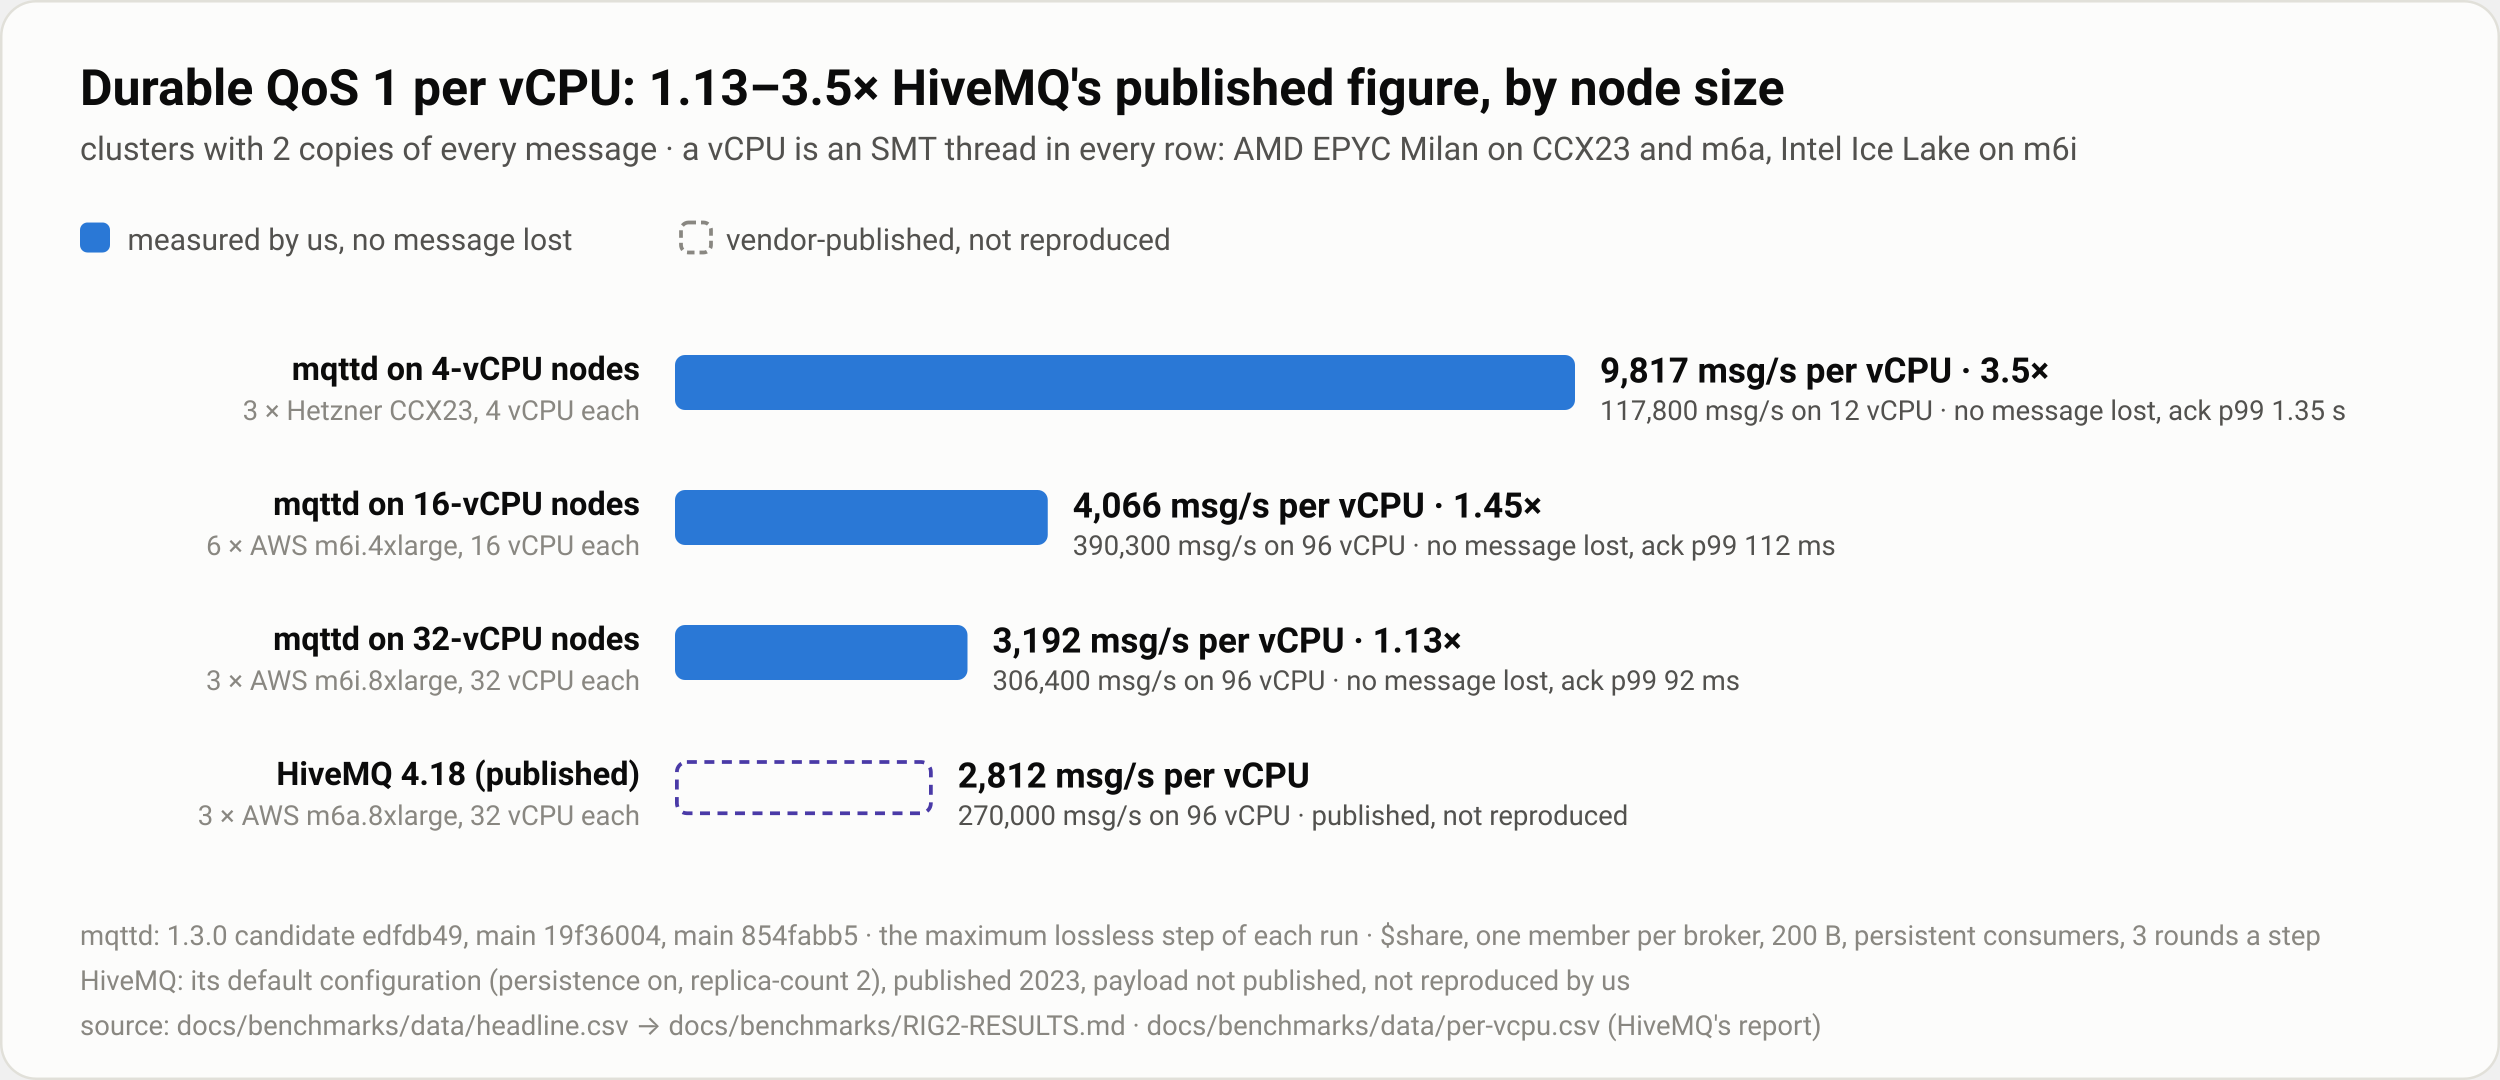
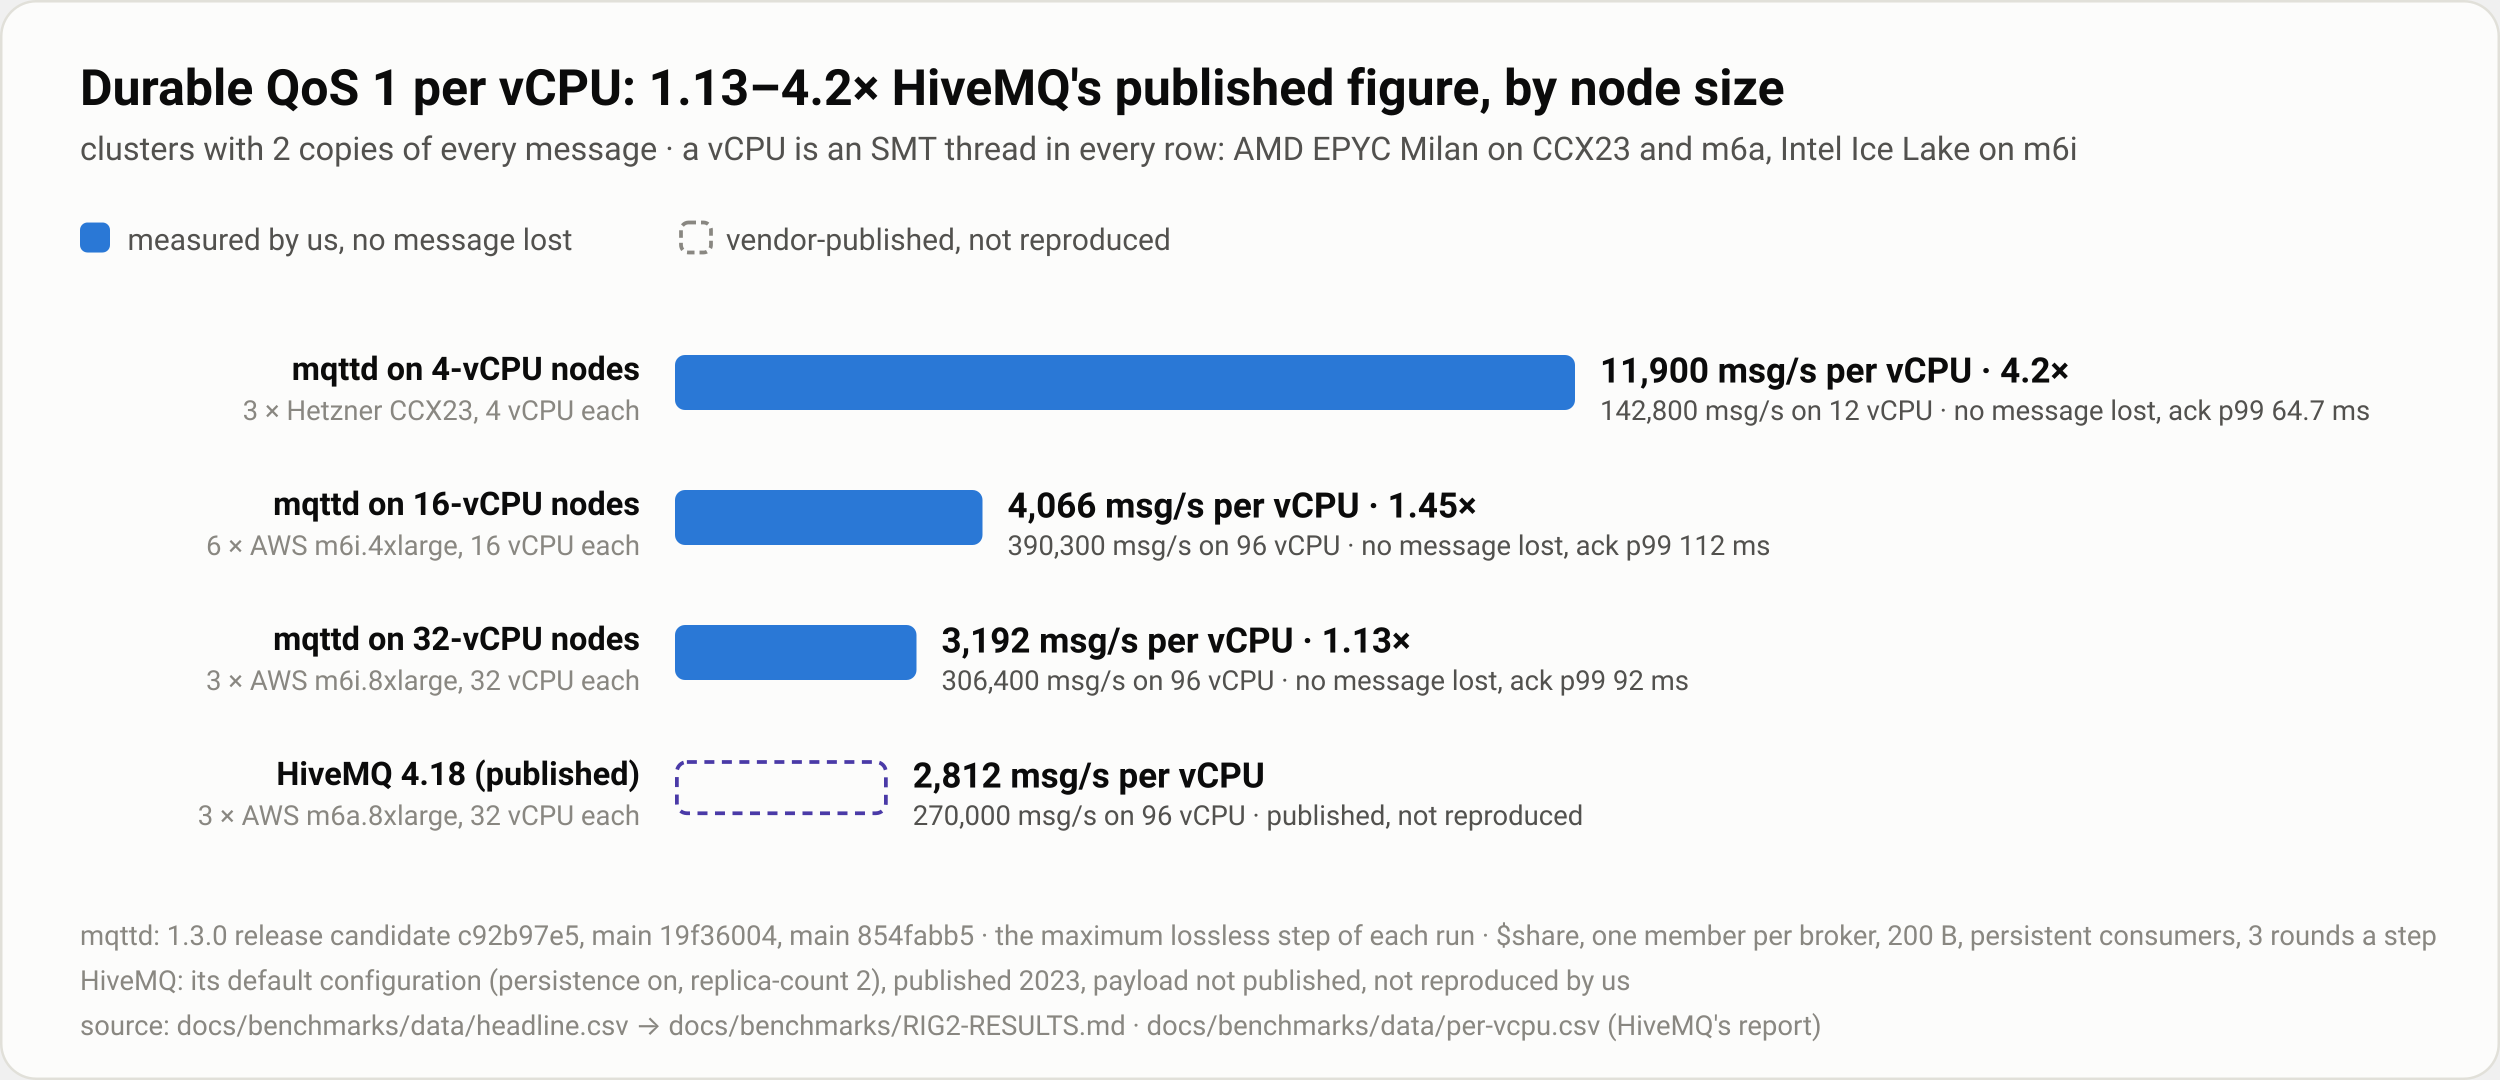
<svg xmlns="http://www.w3.org/2000/svg" viewBox="0 0 1000 432" width="1000" height="432" role="img" aria-labelledby="t d">
  <style>text{font-family:system-ui,-apple-system,"Segoe UI",Roboto,sans-serif;font-kerning:normal}.num{font-variant-numeric:tabular-nums}.f-surface{fill:#fcfcfb}.k-surface{stroke:#fcfcfb}.f-border{fill:#e1e0d9}.k-border{stroke:#e1e0d9}.f-ink{fill:#0b0b0b}.k-ink{stroke:#0b0b0b}.f-ink2{fill:#52514e}.k-ink2{stroke:#52514e}.f-muted{fill:#898781}.k-muted{stroke:#898781}.f-grid{fill:#eceae4}.k-grid{stroke:#eceae4}.f-axis{fill:#c3c2b7}.k-axis{stroke:#c3c2b7}.f-good{fill:#0ca30c}.k-good{stroke:#0ca30c}.f-warn{fill:#fab219}.k-warn{stroke:#fab219}.f-crit{fill:#d03b3b}.k-crit{stroke:#d03b3b}.f-ghost{fill:#898781}.k-ghost{stroke:#898781}.f-s1{fill:#2a78d6}.k-s1{stroke:#2a78d6}.f-s2{fill:#eb6834}.k-s2{stroke:#eb6834}.f-s3{fill:#1baf7a}.k-s3{stroke:#1baf7a}.f-s4{fill:#4a3aa7}.k-s4{stroke:#4a3aa7}@media (prefers-color-scheme:dark){.f-surface{fill:#1a1a19}.k-surface{stroke:#1a1a19}.f-border{fill:#2c2c2a}.k-border{stroke:#2c2c2a}.f-ink{fill:#ffffff}.k-ink{stroke:#ffffff}.f-ink2{fill:#c3c2b7}.k-ink2{stroke:#c3c2b7}.f-muted{fill:#898781}.k-muted{stroke:#898781}.f-grid{fill:#262624}.k-grid{stroke:#262624}.f-axis{fill:#383835}.k-axis{stroke:#383835}.f-good{fill:#0ca30c}.k-good{stroke:#0ca30c}.f-warn{fill:#fab219}.k-warn{stroke:#fab219}.f-crit{fill:#d03b3b}.k-crit{stroke:#d03b3b}.f-ghost{fill:#6f6e69}.k-ghost{stroke:#6f6e69}.f-s1{fill:#3987e5}.k-s1{stroke:#3987e5}.f-s2{fill:#d95926}.k-s2{stroke:#d95926}.f-s3{fill:#199e70}.k-s3{stroke:#199e70}.f-s4{fill:#9085e9}.k-s4{stroke:#9085e9}}</style>
  <rect x="0.5" y="0.5" width="999" height="431" rx="14" class="f-surface k-border" />
-   <text x="32" y="42" font-size="20" font-weight="650" class="f-ink">Durable QoS 1 per vCPU: 1.13–3.5× HiveMQ's published figure, by node size</text>
+   <text x="32" y="42" font-size="20" font-weight="650" class="f-ink">Durable QoS 1 per vCPU: 1.13–4.2× HiveMQ's published figure, by node size</text>
  <text x="32" y="64" font-size="13" class="f-ink2">clusters with 2 copies of every message · a vCPU is an SMT thread in every row: AMD EPYC Milan on CCX23 and m6a, Intel Ice Lake on m6i</text>
  <rect x="32.0" y="89.0" width="12" height="12" rx="3" class="f-s1" />
  <text x="51.0" y="100.0" font-size="12" text-anchor="start" class="f-ink2">measured by us, no message lost</text>
  <rect x="272.4" y="89.0" width="12" height="12" rx="3" fill="none" class="k-ghost" stroke-width="1.5" stroke-dasharray="3 2" />
  <text x="290.4" y="100.0" font-size="12" text-anchor="start" class="f-ink2">vendor-published, not reproduced</text>
  <text x="256.0" y="152.0" font-size="13" font-weight="600" text-anchor="end" class="f-ink">mqttd on 4-vCPU nodes</text>
  <text x="256.0" y="168.0" font-size="11" text-anchor="end" class="f-muted">3 × Hetzner CCX23, 4 vCPU each</text>
  <rect x="270" y="142.0" width="360.0" height="22" rx="4" class="f-s1" />
-   <text x="640.0" y="153.0" font-size="14" font-weight="650" text-anchor="start" class="f-ink num">9,817 msg/s per vCPU · 3.5×</text>
-   <text x="640.0" y="168.0" font-size="11" text-anchor="start" class="f-ink2 num">117,800 msg/s on 12 vCPU · no message lost, ack p99 1.35 s</text>
+   <text x="640.0" y="153.0" font-size="14" font-weight="650" text-anchor="start" class="f-ink num">11,900 msg/s per vCPU · 4.2×</text>
+   <text x="640.0" y="168.0" font-size="11" text-anchor="start" class="f-ink2 num">142,800 msg/s on 12 vCPU · no message lost, ack p99 64.7 ms</text>
  <text x="256.0" y="206.0" font-size="13" font-weight="600" text-anchor="end" class="f-ink">mqttd on 16-vCPU nodes</text>
  <text x="256.0" y="222.0" font-size="11" text-anchor="end" class="f-muted">6 × AWS m6i.4xlarge, 16 vCPU each</text>
-   <rect x="270" y="196.0" width="149.1" height="22" rx="4" class="f-s1" />
-   <text x="429.1" y="207.0" font-size="14" font-weight="650" text-anchor="start" class="f-ink num">4,066 msg/s per vCPU · 1.45×</text>
-   <text x="429.1" y="222.0" font-size="11" text-anchor="start" class="f-ink2 num">390,300 msg/s on 96 vCPU · no message lost, ack p99 112 ms</text>
+   <rect x="270" y="196.0" width="123.0" height="22" rx="4" class="f-s1" />
+   <text x="403.0" y="207.0" font-size="14" font-weight="650" text-anchor="start" class="f-ink num">4,066 msg/s per vCPU · 1.45×</text>
+   <text x="403.0" y="222.0" font-size="11" text-anchor="start" class="f-ink2 num">390,300 msg/s on 96 vCPU · no message lost, ack p99 112 ms</text>
  <text x="256.0" y="260.0" font-size="13" font-weight="600" text-anchor="end" class="f-ink">mqttd on 32-vCPU nodes</text>
  <text x="256.0" y="276.0" font-size="11" text-anchor="end" class="f-muted">3 × AWS m6i.8xlarge, 32 vCPU each</text>
-   <rect x="270" y="250.0" width="117.0" height="22" rx="4" class="f-s1" />
-   <text x="397.0" y="261.0" font-size="14" font-weight="650" text-anchor="start" class="f-ink num">3,192 msg/s per vCPU · 1.13×</text>
-   <text x="397.0" y="276.0" font-size="11" text-anchor="start" class="f-ink2 num">306,400 msg/s on 96 vCPU · no message lost, ack p99 92 ms</text>
+   <rect x="270" y="250.0" width="96.6" height="22" rx="4" class="f-s1" />
+   <text x="376.6" y="261.0" font-size="14" font-weight="650" text-anchor="start" class="f-ink num">3,192 msg/s per vCPU · 1.13×</text>
+   <text x="376.6" y="276.0" font-size="11" text-anchor="start" class="f-ink2 num">306,400 msg/s on 96 vCPU · no message lost, ack p99 92 ms</text>
  <text x="256.0" y="314.0" font-size="13" font-weight="600" text-anchor="end" class="f-ink">HiveMQ 4.18 (published)</text>
  <text x="256.0" y="330.0" font-size="11" text-anchor="end" class="f-muted">3 × AWS m6a.8xlarge, 32 vCPU each</text>
-   <rect x="270.75" y="304.8" width="101.6" height="20.5" rx="4" fill="none" class="k-s4" stroke-width="1.5" stroke-dasharray="4 3" />
-   <text x="383.1" y="315.0" font-size="14" font-weight="650" text-anchor="start" class="f-ink num">2,812 msg/s per vCPU</text>
-   <text x="383.1" y="330.0" font-size="11" text-anchor="start" class="f-ink2 num">270,000 msg/s on 96 vCPU · published, not reproduced</text>
-   <text x="32.0" y="378.0" font-size="11" text-anchor="start" class="f-muted">mqttd: 1.3.0 candidate edfdb49, main 19f36004, main 854fabb5 · the maximum lossless step of each run · $share, one member per broker, 200 B, persistent consumers, 3 rounds a step</text>
+   <rect x="270.75" y="304.8" width="83.6" height="20.5" rx="4" fill="none" class="k-s4" stroke-width="1.5" stroke-dasharray="4 3" />
+   <text x="365.1" y="315.0" font-size="14" font-weight="650" text-anchor="start" class="f-ink num">2,812 msg/s per vCPU</text>
+   <text x="365.1" y="330.0" font-size="11" text-anchor="start" class="f-ink2 num">270,000 msg/s on 96 vCPU · published, not reproduced</text>
+   <text x="32.0" y="378.0" font-size="11" text-anchor="start" class="f-muted">mqttd: 1.3.0 release candidate c92b97e5, main 19f36004, main 854fabb5 · the maximum lossless step of each run · $share, one member per broker, 200 B, persistent consumers, 3 rounds a step</text>
  <text x="32.0" y="396.0" font-size="11" text-anchor="start" class="f-muted">HiveMQ: its default configuration (persistence on, replica-count 2), published 2023, payload not published, not reproduced by us</text>
  <text x="32.0" y="414.0" font-size="11" text-anchor="start" class="f-muted">source: docs/benchmarks/data/headline.csv → docs/benchmarks/RIG2-RESULTS.md · docs/benchmarks/data/per-vcpu.csv (HiveMQ's report)</text>
</svg>
